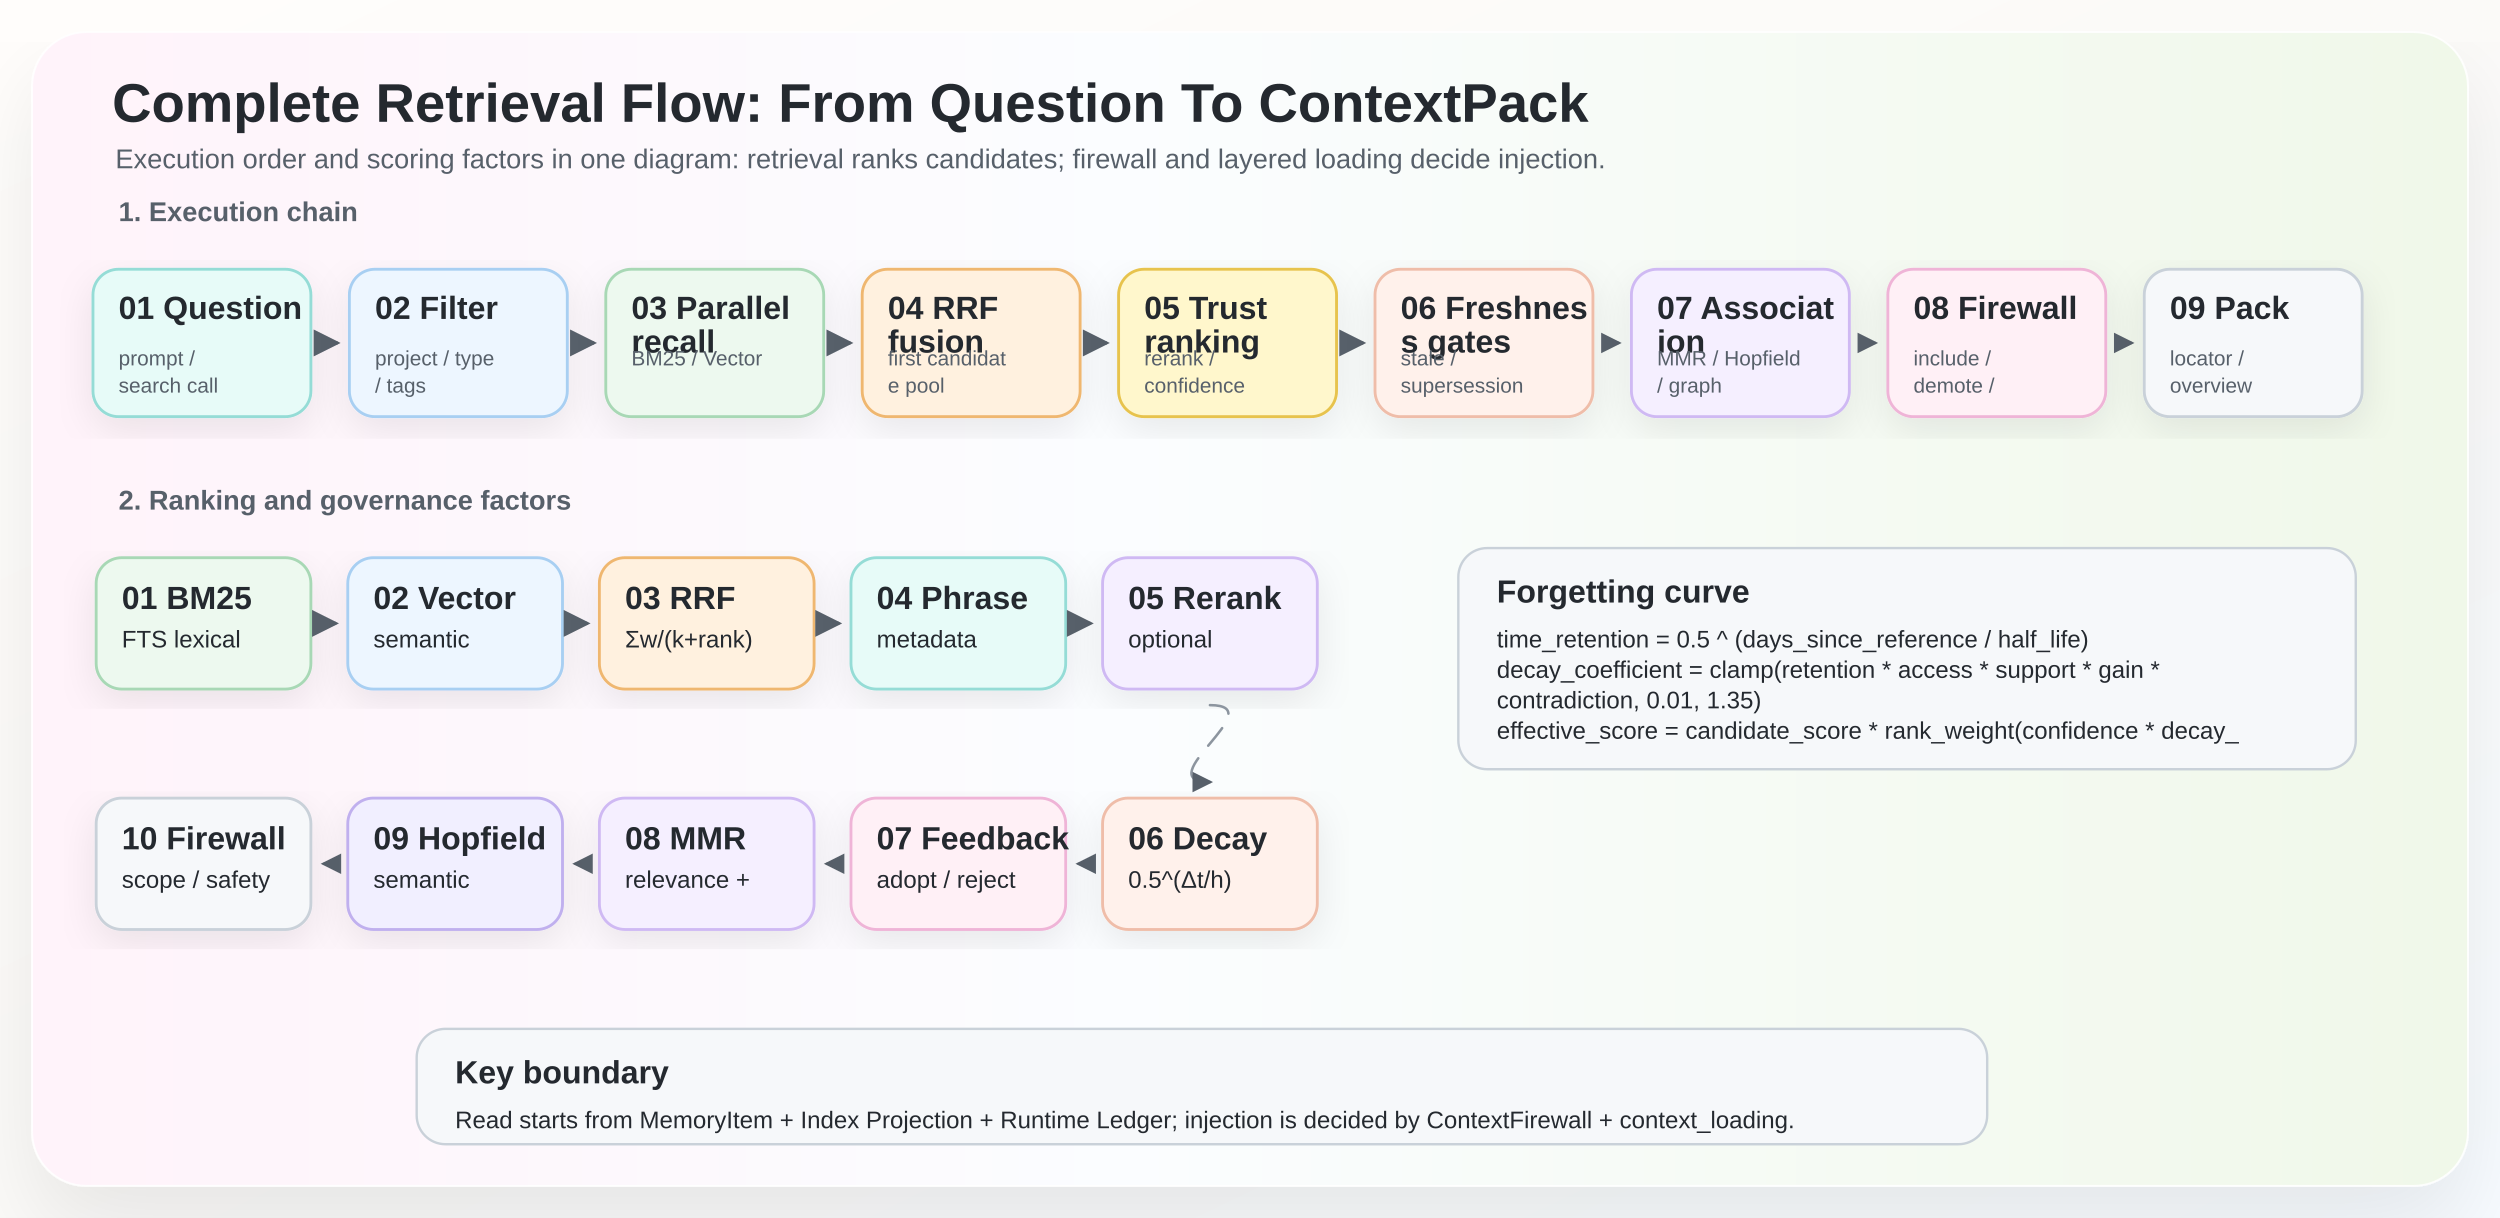
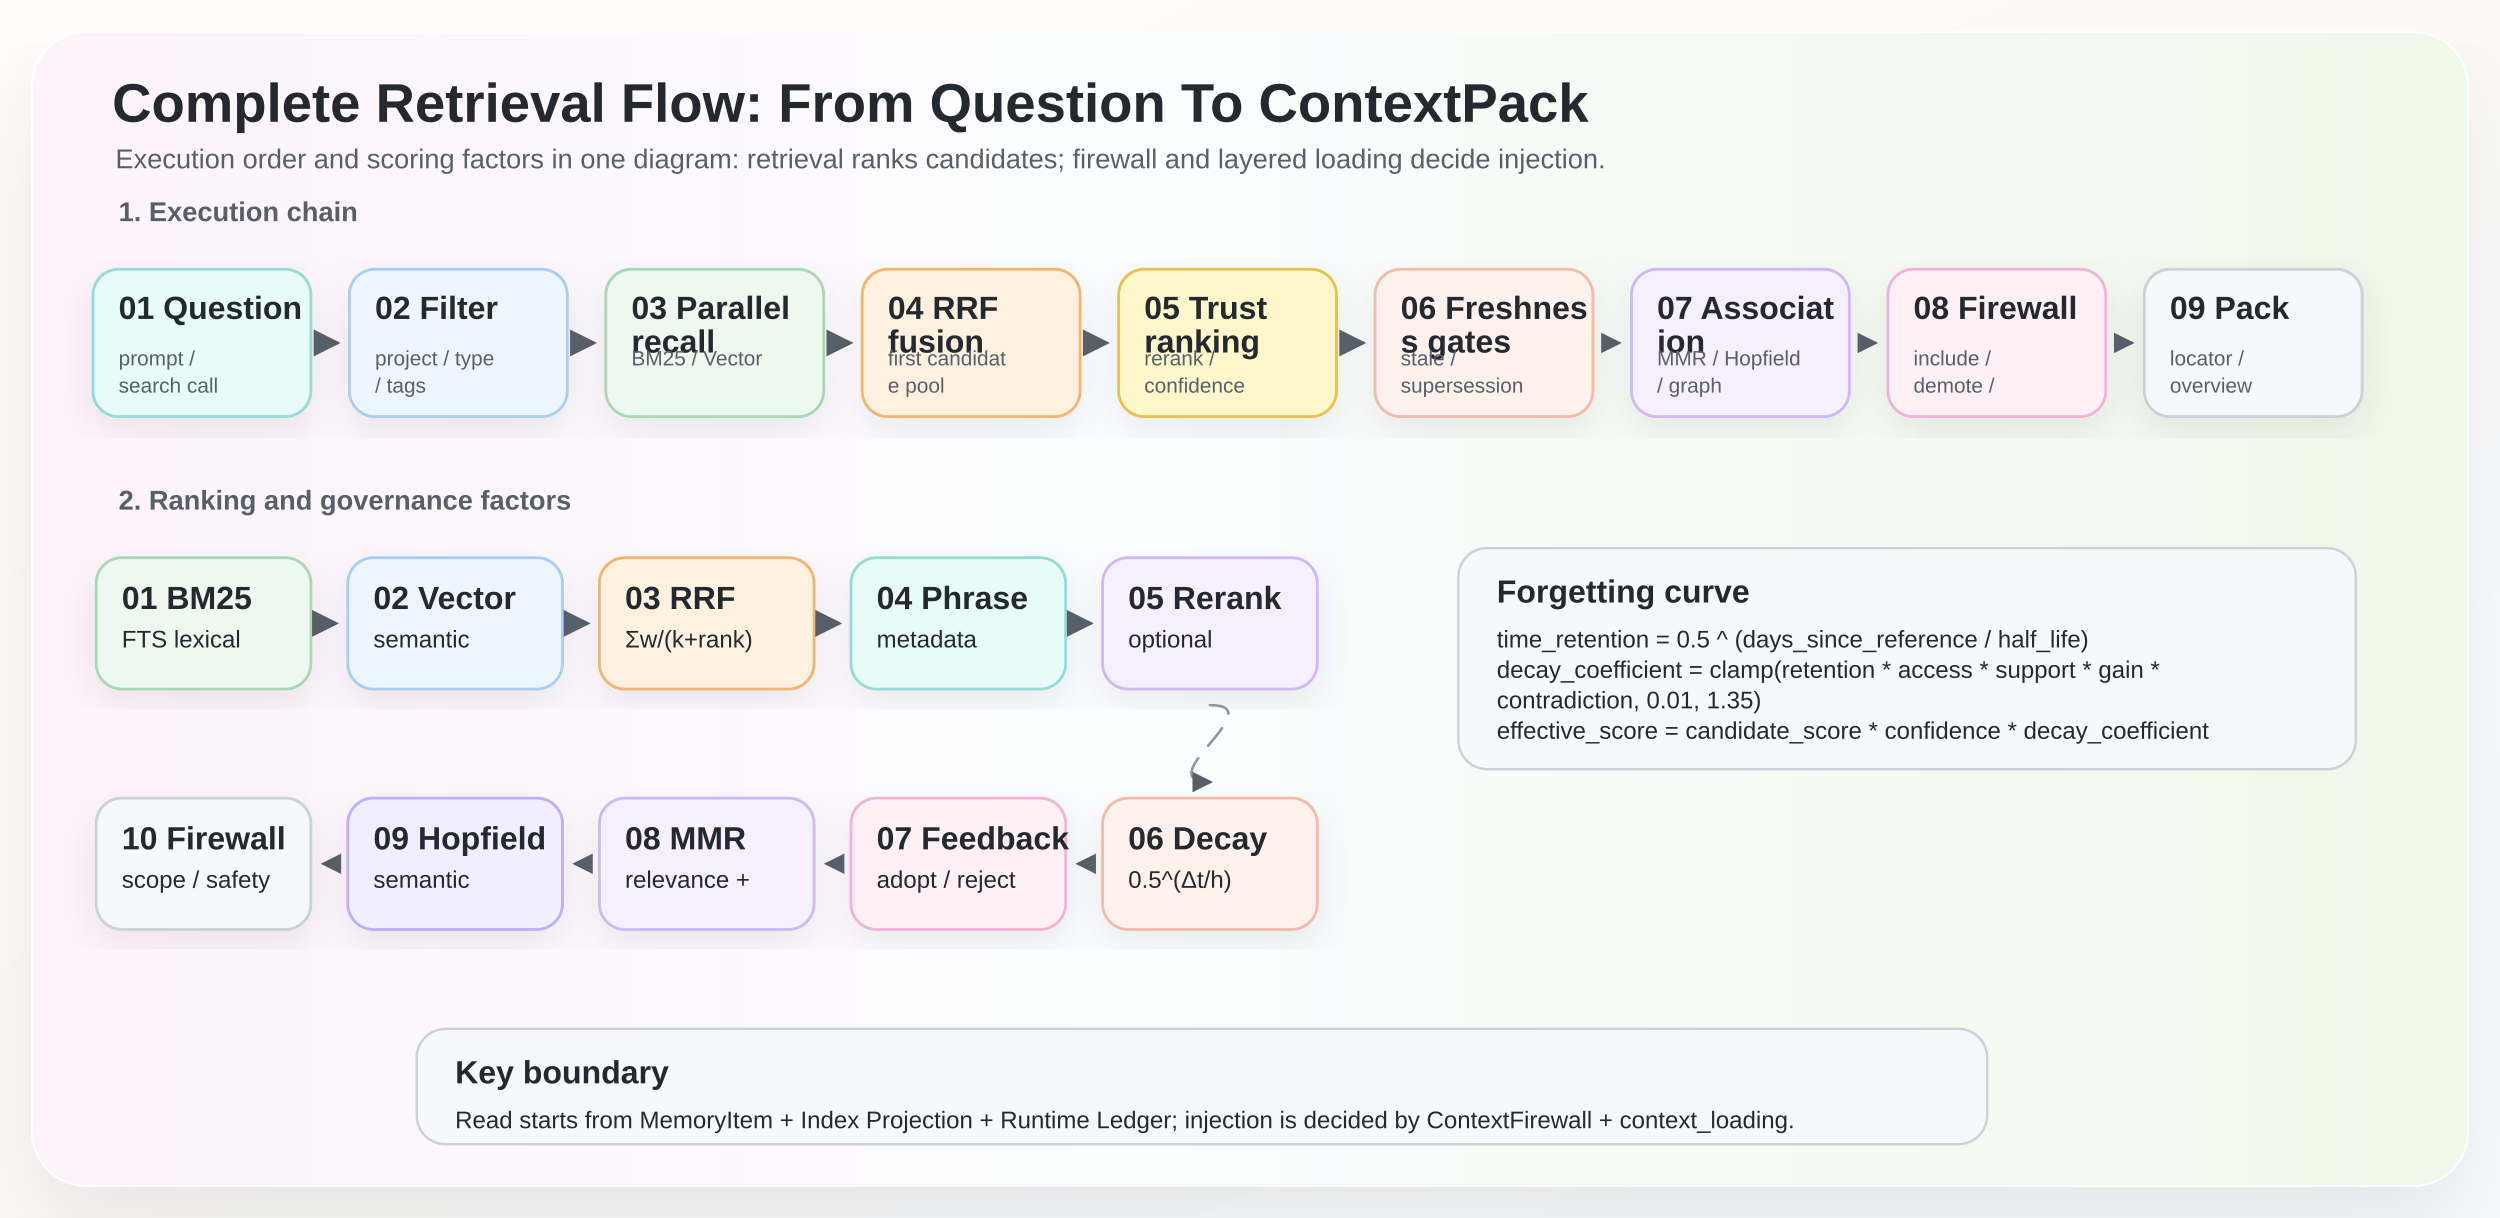
<svg xmlns="http://www.w3.org/2000/svg" width="1560" height="760" viewBox="0 0 1560 760" role="img" aria-labelledby="title desc" style="max-width:100%;height:auto;">
  <defs>
    <linearGradient id="qoderPageBg" x1="0" y1="0" x2="1" y2="1">
      <stop offset="0%" stop-color="#fffdfb" />
      <stop offset="48%" stop-color="#fbfaf8" />
      <stop offset="100%" stop-color="#f7fbff" />
    </linearGradient>
    <linearGradient id="qoderSheetBg" x1="0" y1="0" x2="1" y2="0">
      <stop offset="0%" stop-color="#fff3fa" />
      <stop offset="45%" stop-color="#fbfdff" />
      <stop offset="100%" stop-color="#f0f8e9" />
    </linearGradient>
    <filter id="qoderSheetShadow" x="-8%" y="-8%" width="116%" height="116%">
      <feDropShadow dx="0" dy="26" stdDeviation="30" flood-color="#2a231c" flood-opacity="0.085" />
    </filter>
    <marker id="arrow" viewBox="0 0 10 10" refX="8.5" refY="5" markerWidth="8" markerHeight="8" orient="auto-start-reverse">
      <path d="M0 0 L10 5 L0 10 z" fill="#57606a" />
    </marker>
    <filter id="paper" x="-8%" y="-8%" width="116%" height="116%">
      <feTurbulence type="fractalNoise" baseFrequency="0.78" numOctaves="2" seed="11" result="noise" />
      <feColorMatrix type="saturate" values="0" />
      <feComponentTransfer>
        <feFuncA type="table" tableValues="0 0.035" />
      </feComponentTransfer>
      <feBlend in="SourceGraphic" mode="multiply" />
    </filter>
    <filter id="softShadow" x="-15%" y="-15%" width="130%" height="130%">
      <feDropShadow dx="0" dy="8" stdDeviation="12" flood-color="#1f2328" flood-opacity="0.08" />
    </filter>
    <style>
      .bg { fill: url(#qoderPageBg); }
      .sheet { fill: url(#qoderSheetBg); filter: url(#qoderSheetShadow); }
      .ink { fill: #24292f; }
      .muted { fill: #57606a; }
      .title { font-family: -apple-system, BlinkMacSystemFont, "Segoe UI", Arial, "PingFang SC", "Microsoft YaHei", sans-serif; font-size: 34px; font-weight: 850; fill: #24292f; }
      .subtitle { font-family: -apple-system, BlinkMacSystemFont, "Segoe UI", Arial, "PingFang SC", "Microsoft YaHei", sans-serif; font-size: 17px; fill: #57606a; }
      .section { font-family: -apple-system, BlinkMacSystemFont, "Segoe UI", Arial, "PingFang SC", "Microsoft YaHei", sans-serif; font-size: 17px; font-weight: 800; fill: #57606a; text-transform: uppercase; }
      .card-title { font-family: -apple-system, BlinkMacSystemFont, "Segoe UI", Arial, "PingFang SC", "Microsoft YaHei", sans-serif; font-size: 20px; font-weight: 820; fill: #24292f; }
      .card-line { font-family: -apple-system, BlinkMacSystemFont, "Segoe UI", Arial, "PingFang SC", "Microsoft YaHei", sans-serif; font-size: 15px; fill: #24292f; }
      .small { font-family: -apple-system, BlinkMacSystemFont, "Segoe UI", Arial, "PingFang SC", "Microsoft YaHei", sans-serif; font-size: 13px; fill: #57606a; }
      .tiny { font-family: -apple-system, BlinkMacSystemFont, "Segoe UI", Arial, "PingFang SC", "Microsoft YaHei", sans-serif; font-size: 10px; fill: #6e7781; }
      .num { font-family: -apple-system, BlinkMacSystemFont, "Segoe UI", Arial, "PingFang SC", "Microsoft YaHei", sans-serif; font-size: 22px; font-weight: 900; }
      .mono { font-family: ui-monospace, SFMono-Regular, Menlo, Consolas, "Liberation Mono", monospace; font-size: 13px; fill: #24292f; }
      .mono-small { font-family: ui-monospace, SFMono-Regular, Menlo, Consolas, "Liberation Mono", monospace; font-size: 12px; fill: #57606a; }
      .panel { fill: #ffffff; stroke: #d8dee4; stroke-width: 1.4; filter: url(#softShadow); }
      .card { stroke-width: 1.8; filter: url(#softShadow); }
      .thin-card { stroke-width: 1.2; }
      .arrow { fill: none; stroke: #57606a; stroke-width: 2.1; stroke-linecap: round; stroke-linejoin: round; marker-end: url(#arrow); }
      .soft-arrow { fill: none; stroke: #8c959f; stroke-width: 1.6; stroke-linecap: round; stroke-linejoin: round; stroke-dasharray: 6 7; marker-end: url(#arrow); }
      .flow-line { stroke-dasharray: 14 10; animation: flowDash 1.8s linear infinite; }
      .planned-line { stroke-dasharray: 8 8; }
      .flow-dot { fill: #1f6f78; filter: url(#softShadow); }
      .breath { animation: breath 2.8s ease-in-out infinite; transform-box: fill-box; transform-origin: center; }
      .breath-slow { animation: breath 4.2s ease-in-out infinite; transform-box: fill-box; transform-origin: center; }
      .blink { animation: blink 1.7s ease-in-out infinite; }
      .rail { fill: none; stroke: #d0d7de; stroke-width: 1.3; stroke-dasharray: 5 8; }
      .branch { fill: none; stroke: #d0d7de; stroke-width: 1.3; stroke-linecap: round; stroke-linejoin: round; }
      .icon { fill: none; stroke-width: 3.5; stroke-linecap: round; stroke-linejoin: round; }
      @keyframes flowDash {
        to { stroke-dashoffset: -24; }
      }
      @keyframes breath {
        0%, 100% { opacity: 0.88; transform: scale(1); }
        50% { opacity: 1; transform: scale(1.035); }
      }
      @keyframes blink {
        0%, 100% { opacity: 0.42; }
        50% { opacity: 1; }
      }
    </style>
  </defs>
  <rect class="bg" width="1560" height="760" />
  <rect x="28" y="28" width="1504" height="704" rx="36" fill="#ffffff" opacity="0.62" />
  <rect class="sheet" x="20" y="20" width="1520" height="720" rx="34" stroke="#ffffff" stroke-opacity="0.86" stroke-width="1.2" />
  <text class="title" x="70" y="76">Complete Retrieval Flow: From Question To ContextPack</text>
  <text class="subtitle" x="72" y="105">Execution order and scoring factors in one diagram: retrieval ranks candidates; firewall and layered loading decide injection.</text>
  <text class="section" x="74" y="138">1. Execution chain</text>
  <g>
    <rect class="card" x="58" y="168" width="136" height="92" rx="16" fill="#e7fbf8" stroke="#95dcd6" />
    <text class="card-title" x="74" y="199">01 Question</text>
    <text class="small" x="74" y="228">prompt /</text>
    <text class="small" x="74" y="245">search call</text>
  </g>
  <path class="arrow flow-line" d="M202 214 L210 214">
    <animate attributeName="stroke-dashoffset" values="0;-24" dur="1.8s" repeatCount="indefinite" />
  </path>
  <g>
    <rect class="card" x="218" y="168" width="136" height="92" rx="16" fill="#edf6ff" stroke="#a8cff2" />
    <text class="card-title" x="234" y="199">02 Filter</text>
    <text class="small" x="234" y="228">project / type</text>
    <text class="small" x="234" y="245">/ tags</text>
  </g>
  <path class="arrow flow-line" d="M362 214 L370 214">
    <animate attributeName="stroke-dashoffset" values="0;-24" dur="1.8s" repeatCount="indefinite" />
  </path>
  <g>
    <rect class="card" x="378" y="168" width="136" height="92" rx="16" fill="#edf9ef" stroke="#a8d8b5" />
    <text class="card-title" x="394" y="199">03 Parallel</text>
    <text class="card-title" x="394" y="220">recall</text>
    <text class="small" x="394" y="228">BM25 / Vector</text>
  </g>
  <path class="arrow flow-line" d="M522 214 L530 214">
    <animate attributeName="stroke-dashoffset" values="0;-24" dur="1.8s" repeatCount="indefinite" />
  </path>
  <g>
    <rect class="card" x="538" y="168" width="136" height="92" rx="16" fill="#fff1df" stroke="#efb770" />
    <text class="card-title" x="554" y="199">04 RRF</text>
    <text class="card-title" x="554" y="220">fusion</text>
    <text class="small" x="554" y="228">first candidat</text>
    <text class="small" x="554" y="245">e pool</text>
  </g>
  <path class="arrow flow-line" d="M682 214 L690 214">
    <animate attributeName="stroke-dashoffset" values="0;-24" dur="1.8s" repeatCount="indefinite" />
  </path>
  <g>
    <rect class="card" x="698" y="168" width="136" height="92" rx="16" fill="#fff7cc" stroke="#e7c34e" />
    <text class="card-title" x="714" y="199">05 Trust</text>
    <text class="card-title" x="714" y="220">ranking</text>
    <text class="small" x="714" y="228">rerank /</text>
    <text class="small" x="714" y="245">confidence</text>
  </g>
  <path class="arrow flow-line" d="M842 214 L850 214">
    <animate attributeName="stroke-dashoffset" values="0;-24" dur="1.8s" repeatCount="indefinite" />
  </path>
  <g>
    <rect class="card" x="858" y="168" width="136" height="92" rx="16" fill="#fff1eb" stroke="#efbda9" />
    <text class="card-title" x="874" y="199">06 Freshnes</text>
    <text class="card-title" x="874" y="220">s gates</text>
    <text class="small" x="874" y="228">stale /</text>
    <text class="small" x="874" y="245">supersession</text>
  </g>
  <path class="soft-arrow flow-line" d="M1002 214 L1010 214">
    <animate attributeName="stroke-dashoffset" values="0;-24" dur="1.8s" repeatCount="indefinite" />
  </path>
  <g>
    <rect class="card" x="1018" y="168" width="136" height="92" rx="16" fill="#f5efff" stroke="#cfb9f3" />
    <text class="card-title" x="1034" y="199">07 Associat</text>
    <text class="card-title" x="1034" y="220">ion</text>
    <text class="small" x="1034" y="228">MMR / Hopfield</text>
    <text class="small" x="1034" y="245">/ graph</text>
  </g>
  <path class="soft-arrow flow-line" d="M1162 214 L1170 214">
    <animate attributeName="stroke-dashoffset" values="0;-24" dur="1.8s" repeatCount="indefinite" />
  </path>
  <g>
    <rect class="card" x="1178" y="168" width="136" height="92" rx="16" fill="#fff0f6" stroke="#efb4d7" />
    <text class="card-title" x="1194" y="199">08 Firewall</text>
    <text class="small" x="1194" y="228">include /</text>
    <text class="small" x="1194" y="245">demote /</text>
  </g>
  <path class="soft-arrow flow-line" d="M1322 214 L1330 214">
    <animate attributeName="stroke-dashoffset" values="0;-24" dur="1.8s" repeatCount="indefinite" />
  </path>
  <g>
    <rect class="card" x="1338" y="168" width="136" height="92" rx="16" fill="#f6f8fa" stroke="#c9d1d9" />
    <text class="card-title" x="1354" y="199">09 Pack</text>
    <text class="small" x="1354" y="228">locator /</text>
    <text class="small" x="1354" y="245">overview</text>
  </g>
  <text class="section" x="74" y="318">2. Ranking and governance factors</text>
  <g>
    <rect class="card" x="60" y="348" width="134" height="82" rx="16" fill="#edf9ef" stroke="#a8d8b5" />
    <text class="card-title" x="76" y="380">01 BM25</text>
    <text class="card-line" x="76" y="404">FTS lexical</text>
  </g>
  <path class="arrow flow-line" d="M202 389 L209 389">
    <animate attributeName="stroke-dashoffset" values="0;-24" dur="1.8s" repeatCount="indefinite" />
  </path>
  <g>
    <rect class="card" x="217" y="348" width="134" height="82" rx="16" fill="#edf6ff" stroke="#a8cff2" />
    <text class="card-title" x="233" y="380">02 Vector</text>
    <text class="card-line" x="233" y="404">semantic</text>
  </g>
  <path class="arrow flow-line" d="M359 389 L366 389">
    <animate attributeName="stroke-dashoffset" values="0;-24" dur="1.8s" repeatCount="indefinite" />
  </path>
  <g>
    <rect class="card" x="374" y="348" width="134" height="82" rx="16" fill="#fff1df" stroke="#efb770" />
    <text class="card-title" x="390" y="380">03 RRF</text>
    <text class="card-line" x="390" y="404">Σw/(k+rank)</text>
  </g>
  <path class="arrow flow-line" d="M516 389 L523 389">
    <animate attributeName="stroke-dashoffset" values="0;-24" dur="1.8s" repeatCount="indefinite" />
  </path>
  <g>
    <rect class="card" x="531" y="348" width="134" height="82" rx="16" fill="#e7fbf8" stroke="#95dcd6" />
    <text class="card-title" x="547" y="380">04 Phrase</text>
    <text class="card-line" x="547" y="404">metadata</text>
  </g>
  <path class="arrow flow-line" d="M673 389 L680 389">
    <animate attributeName="stroke-dashoffset" values="0;-24" dur="1.8s" repeatCount="indefinite" />
  </path>
  <g>
    <rect class="card" x="688" y="348" width="134" height="82" rx="16" fill="#f5efff" stroke="#cfb9f3" />
    <text class="card-title" x="704" y="380">05 Rerank</text>
    <text class="card-line" x="704" y="404">optional</text>
  </g>
  <path class="soft-arrow flow-line" d="M755 440 C 795 440, 715 488, 755 488">
    <animate attributeName="stroke-dashoffset" values="0;-24" dur="1.8s" repeatCount="indefinite" />
  </path>
  <g>
    <rect class="card" x="688" y="498" width="134" height="82" rx="16" fill="#fff1eb" stroke="#efbda9" />
    <text class="card-title" x="704" y="530">06 Decay</text>
    <text class="card-line" x="704" y="554">0.5^(Δt/h)</text>
  </g>
  <path class="soft-arrow flow-line" d="M680 539 L673 539">
    <animate attributeName="stroke-dashoffset" values="0;-24" dur="1.8s" repeatCount="indefinite" />
  </path>
  <g>
    <rect class="card" x="531" y="498" width="134" height="82" rx="16" fill="#fff0f6" stroke="#efb4d7" />
    <text class="card-title" x="547" y="530">07 Feedback</text>
    <text class="card-line" x="547" y="554">adopt / reject</text>
  </g>
  <path class="soft-arrow flow-line" d="M523 539 L516 539">
    <animate attributeName="stroke-dashoffset" values="0;-24" dur="1.8s" repeatCount="indefinite" />
  </path>
  <g>
    <rect class="card" x="374" y="498" width="134" height="82" rx="16" fill="#f5efff" stroke="#cfb9f3" />
    <text class="card-title" x="390" y="530">08 MMR</text>
    <text class="card-line" x="390" y="554">relevance +</text>
  </g>
  <path class="soft-arrow flow-line" d="M366 539 L359 539">
    <animate attributeName="stroke-dashoffset" values="0;-24" dur="1.8s" repeatCount="indefinite" />
  </path>
  <g>
    <rect class="card" x="217" y="498" width="134" height="82" rx="16" fill="#f1efff" stroke="#c0b0ee" />
    <text class="card-title" x="233" y="530">09 Hopfield</text>
    <text class="card-line" x="233" y="554">semantic</text>
  </g>
  <path class="soft-arrow flow-line" d="M209 539 L202 539">
    <animate attributeName="stroke-dashoffset" values="0;-24" dur="1.8s" repeatCount="indefinite" />
  </path>
  <g>
    <rect class="card" x="60" y="498" width="134" height="82" rx="16" fill="#f6f8fa" stroke="#c9d1d9" />
    <text class="card-title" x="76" y="530">10 Firewall</text>
    <text class="card-line" x="76" y="554">scope / safety</text>
  </g>
  <g>
    <rect x="910" y="342" width="560" height="138" rx="18" fill="#f6f8fa" stroke="#c9d1d9" stroke-width="1.5" />
    <text class="card-title" x="934" y="376" fill="#57606a">Forgetting curve</text>
    <text class="card-line" x="934" y="404">time_retention = 0.5 ^ (days_since_reference / half_life)</text>
    <text class="card-line" x="934" y="423">decay_coefficient = clamp(retention * access * support * gain *</text>
    <text class="card-line" x="934" y="442">contradiction, 0.01, 1.35)</text>
-     <text class="card-line" x="934" y="461">effective_score = candidate_score * rank_weight(confidence * decay_</text>
+     <text class="card-line" x="934" y="461">effective_score = candidate_score * confidence * decay_coefficient</text>
  </g>
  <g>
    <rect x="260" y="642" width="980" height="72" rx="18" fill="#f6f8fa" stroke="#c9d1d9" stroke-width="1.5" />
    <text class="card-title" x="284" y="676" fill="#57606a">Key boundary</text>
    <text class="card-line" x="284" y="704">Read starts from MemoryItem + Index Projection + Runtime Ledger; injection is decided by ContextFirewall + context_loading.</text>
  </g>
</svg>
